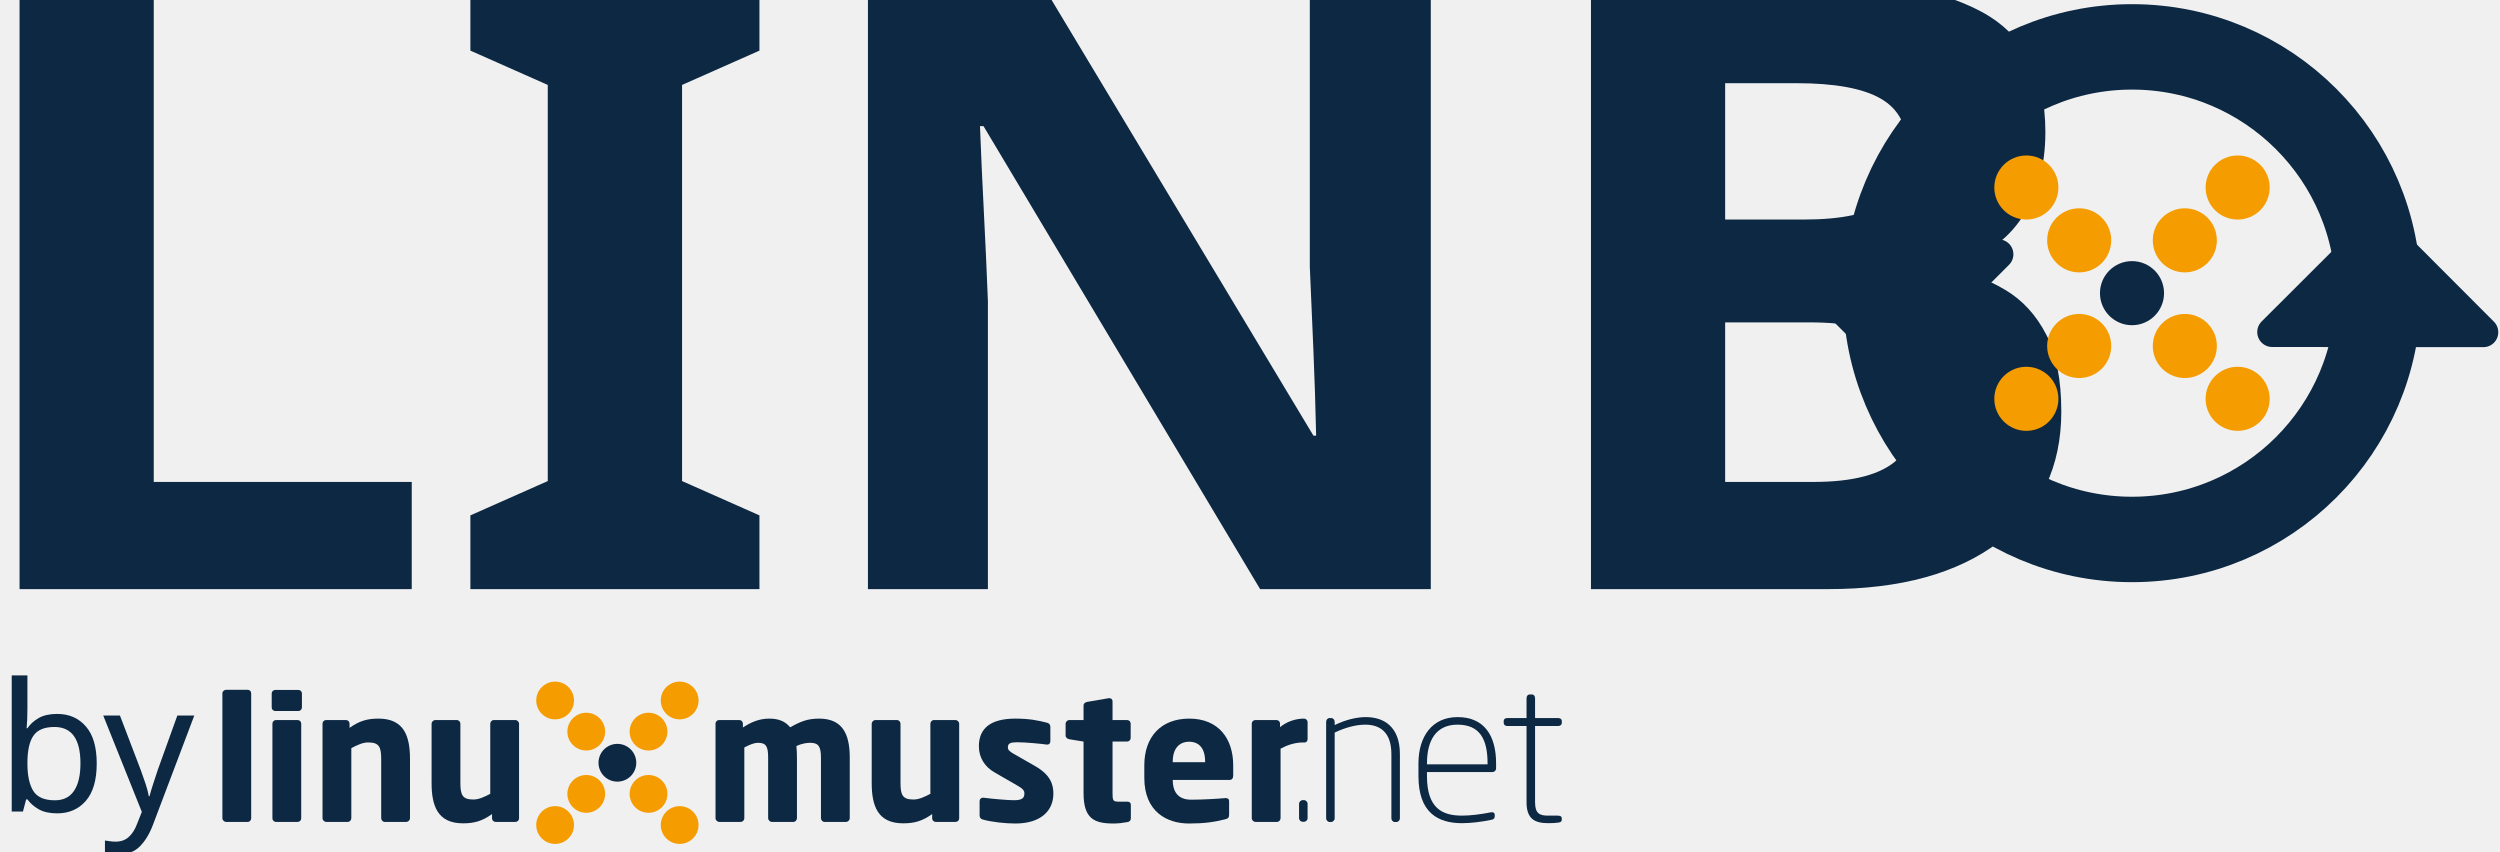
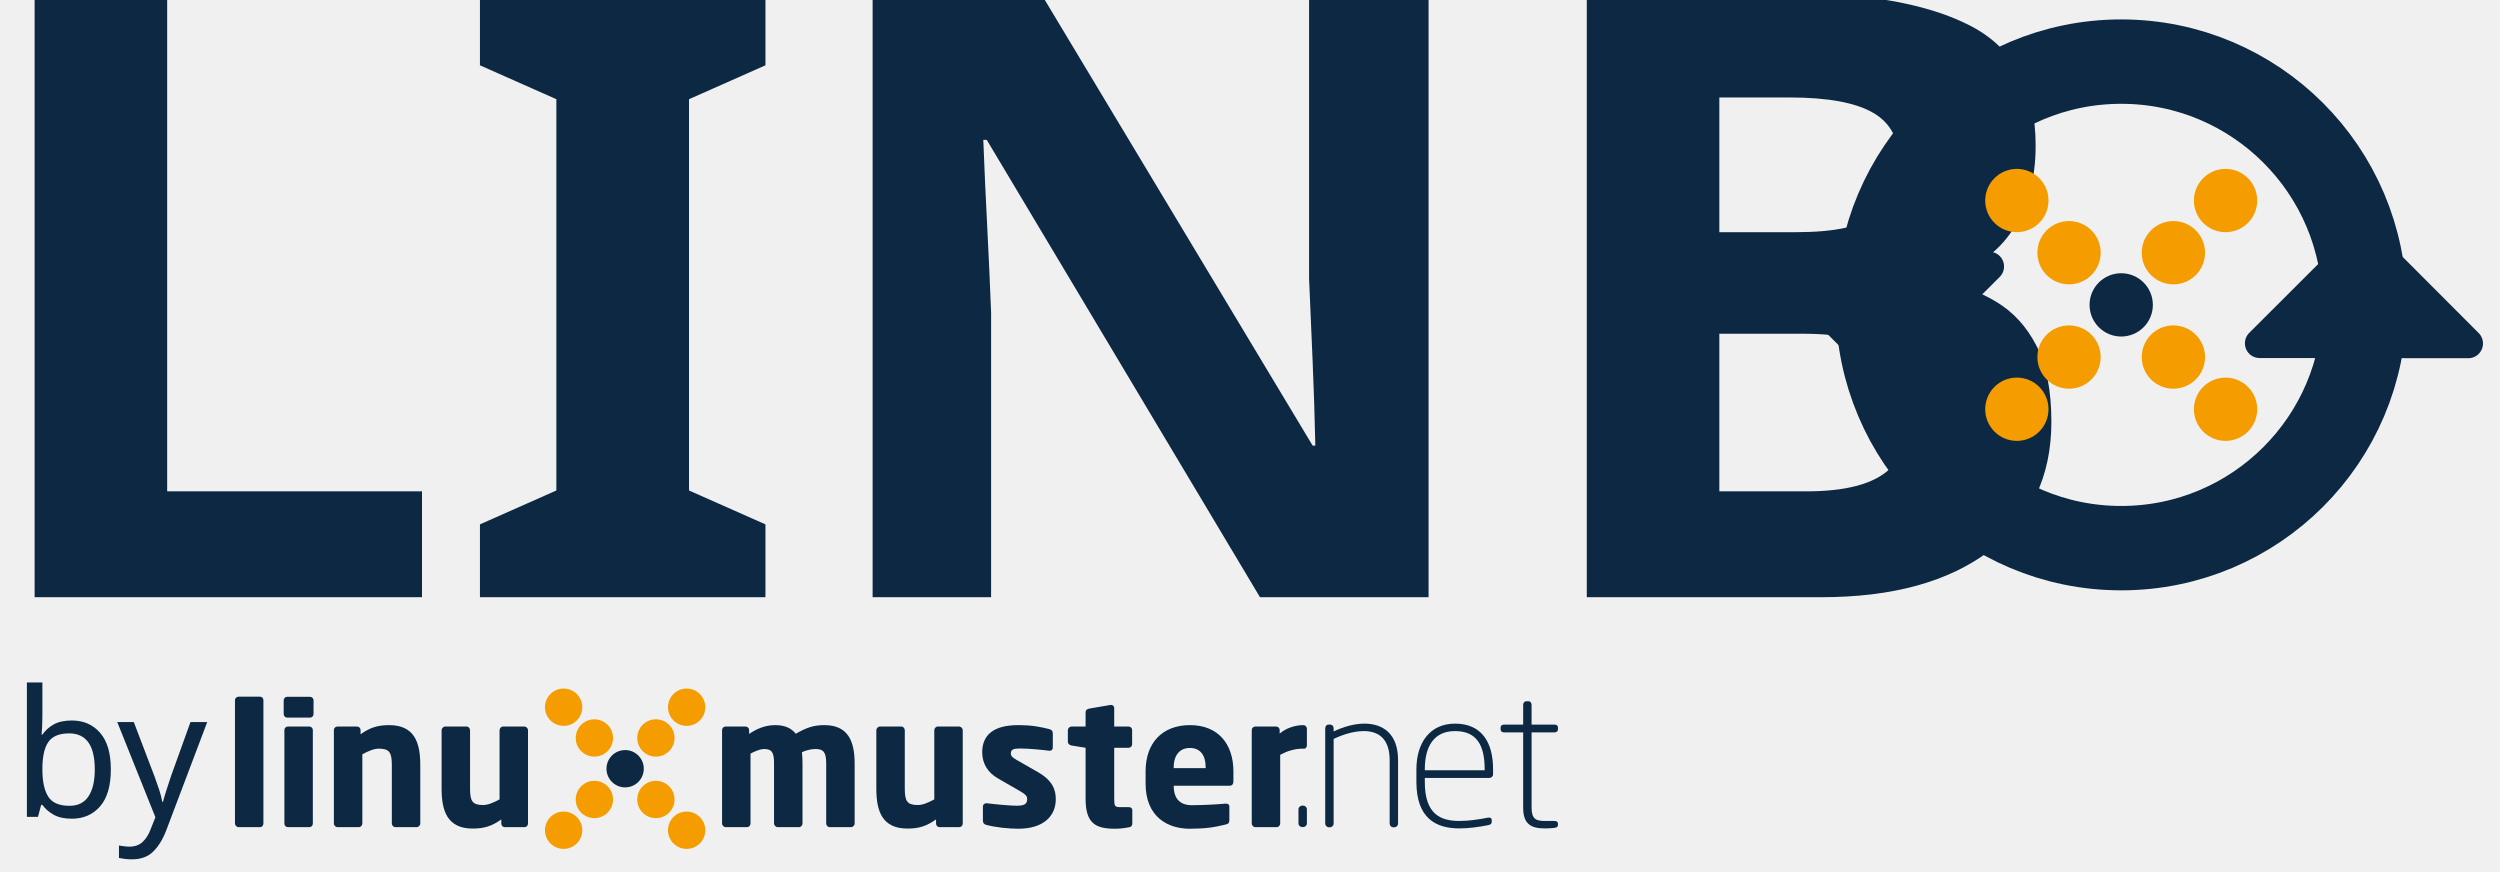
- <svg xmlns="http://www.w3.org/2000/svg" id="svg25" version="1.1" viewBox="146 75 352.173 119.986" height="247.358" width="726.025">
+ <svg xmlns="http://www.w3.org/2000/svg" id="svg25" version="1.1" viewBox="146 75 356.538 124.351" height="256.358" width="735.025">
  <defs id="defs2">
    <marker style="overflow:visible" id="marker1256" refX="0" refY="0" orient="auto">
      <path transform="matrix(0.8,0,0,0.8,10,0)" style="fill:#0c2842;fill-opacity:1;fill-rule:evenodd;stroke:#0c2842;stroke-width:1pt;stroke-opacity:1" d="M 0,0 5,-5 -12.5,0 5,5 Z" id="path1254" />
    </marker>
    <marker style="overflow:visible" id="Arrow1Lstart" refX="0" refY="0" orient="auto">
      <path transform="matrix(0.8,0,0,0.8,10,0)" style="fill:#0c2842;fill-opacity:1;fill-rule:evenodd;stroke:#ffffff;stroke-width:1pt;stroke-opacity:1" d="M 0,0 5,-5 -12.5,0 5,5 Z" id="path978" />
    </marker>
  </defs>
-   <g style="display:inline" transform="translate(-56.67049,-79.8987)" id="g907">
+   <g style="display:inline" transform="translate(-54.48768,-77.71589)" id="g907">
    <g style="display:inline" transform="matrix(1.032791,0,0,1.032791,52.40492,58.83441)" id="g972-2">
      <g style="display:inline" id="Hintergrund-0" transform="matrix(0.2600423,0,0,0.2600423,137.757,166.3229)">
        <g id="g905-2" transform="matrix(1.56959,0,0,1.56959,114.622,48.0914)">
          <circle id="ellipse857-3" cy="55.051" cx="162.65" style="fill:#f59c00;fill-opacity:1;stroke:#ffffff;stroke-width:0.02;stroke-opacity:0" r="6.312" />
          <circle id="ellipse859-7" cy="65.456" cx="173.055" style="fill:#f59c00;fill-opacity:1;stroke:#ffffff;stroke-width:0.02;stroke-opacity:0" r="6.311" />
          <circle id="ellipse861-5" cy="34.242" cx="141.841" style="fill:#f59c00;fill-opacity:1;stroke:#ffffff;stroke-width:0.02;stroke-opacity:0" r="6.311" />
          <circle id="ellipse863-9" cy="23.837" cx="131.436" style="fill:#f59c00;fill-opacity:1;stroke:#ffffff;stroke-width:0.02;stroke-opacity:0" r="6.311" />
          <circle id="ellipse865-2" cy="55.051" cx="141.841" style="fill:#f59c00;fill-opacity:1;stroke:#ffffff;stroke-width:0.02;stroke-opacity:0" r="6.311" />
          <circle id="ellipse867-2" cy="65.456" cx="131.436" style="fill:#f59c00;fill-opacity:1;stroke:#ffffff;stroke-width:0.02;stroke-opacity:0" r="6.311" />
          <circle id="ellipse869-8" cy="34.242" cx="162.65" style="fill:#f59c00;fill-opacity:1;stroke:#ffffff;stroke-width:0.02;stroke-opacity:0" r="6.312" />
          <circle id="ellipse871-9" cy="23.837" cx="173.055" style="fill:#f59c00;fill-opacity:1;stroke:#ffffff;stroke-width:0.02;stroke-opacity:0" r="6.311" />
          <path id="path873-7" d="m 28.741,20.264 c -2.416,0 -4.832,0 -7.248,0 -0.654,0 -1.247,0.536 -1.247,1.188 0,13.905 0,27.811 0,41.716 0,0.652 0.593,1.247 1.247,1.247 2.416,0 4.832,0 7.248,0 0.654,0 1.129,-0.595 1.129,-1.247 0,-13.905 0,-27.811 0,-41.716 0,-0.653 -0.475,-1.188 -1.129,-1.188 0,0 0,0 0,0 z" style="fill:#0c2842;fill-opacity:1;fill-rule:evenodd;stroke:#ffffff;stroke-width:0.02;stroke-opacity:0" />
          <path id="path875-3" d="m 45.639,20.309 c -2.574,0 -5.149,0 -7.723,0 -0.654,0 -1.189,0.535 -1.189,1.188 0,1.558 0,3.116 0,4.674 0,0.654 0.536,1.189 1.189,1.189 2.574,0 5.149,0 7.723,0 0.654,0 1.189,-0.536 1.189,-1.189 0,-1.558 0,-3.116 0,-4.674 10e-4,-0.653 -0.535,-1.188 -1.189,-1.188 z" style="fill:#0c2842;fill-opacity:1;fill-rule:evenodd;stroke:#ffffff;stroke-width:0.02;stroke-opacity:0" />
          <path id="path877-6" d="m 45.403,30.373 c -2.417,0 -4.833,0 -7.25,0 -0.654,0 -1.187,0.535 -1.187,1.188 0,10.555 0,21.111 0,31.666 0,0.654 0.533,1.188 1.187,1.188 2.417,0 4.833,0 7.25,0 0.651,0 1.187,-0.534 1.187,-1.188 0,-10.555 0,-21.111 0,-31.666 0,-0.654 -0.536,-1.188 -1.187,-1.188 0,0 0,0 0,0 z" style="fill:#0c2842;fill-opacity:1;fill-rule:evenodd;stroke:#ffffff;stroke-width:0.02;stroke-opacity:0" />
          <path id="path879-1" d="m 72.425,29.897 c -3.802,0 -6.417,0.772 -9.684,3.089 0,-0.475 0,-0.951 0,-1.426 0,-0.654 -0.536,-1.188 -1.189,-1.188 -2.218,0 -4.436,0 -6.654,0 -0.654,0 -1.187,0.535 -1.187,1.188 0,10.536 0,21.071 0,31.607 0,0.652 0.594,1.247 1.248,1.247 2.396,0 4.793,0 7.189,0 0.651,0 1.187,-0.595 1.187,-1.247 0,-7.803 0,-15.605 0,-23.408 2.02,-1.068 3.863,-1.901 5.585,-1.901 3.624,0 4.396,1.367 4.396,5.525 0,6.595 0,13.19 0,19.785 0,0.652 0.536,1.247 1.189,1.247 2.396,0 4.792,0 7.188,0 0.654,0 1.247,-0.595 1.247,-1.247 0,-6.595 0,-13.19 0,-19.785 C 82.939,35.897 81.039,29.897 72.425,29.897 Z" style="fill:#0c2842;fill-opacity:1;fill-rule:evenodd;stroke:#ffffff;stroke-width:0.02;stroke-opacity:0" />
          <path id="path881-2" d="m 118.137,30.373 c -2.396,0 -4.791,0 -7.187,0 -0.654,0 -1.189,0.594 -1.189,1.248 0,7.803 0,15.605 0,23.408 -2.02,1.069 -3.863,1.901 -5.585,1.901 -3.624,0 -4.396,-1.366 -4.396,-5.526 0,-6.595 0,-13.189 0,-19.784 0,-0.654 -0.536,-1.248 -1.188,-1.248 -2.396,0 -4.793,0 -7.189,0 -0.654,0 -1.248,0.594 -1.248,1.248 0,6.594 0,13.189 0,19.783 0,7.486 1.901,13.487 10.515,13.487 3.802,0 6.417,-0.772 9.684,-3.09 0,0.475 0,0.951 0,1.426 0,0.654 0.536,1.188 1.189,1.188 2.218,0 4.436,0 6.654,0 0.654,0 1.187,-0.534 1.187,-1.188 0,-10.535 0,-21.071 0,-31.606 0,-0.654 -0.593,-1.247 -1.247,-1.247 0,0 0,0 0,0 z" style="fill:#0c2842;fill-opacity:1;fill-rule:evenodd;stroke:#ffffff;stroke-width:0.02;stroke-opacity:0" />
          <path id="path883-9" d="m 219.676,29.897 c -3.86,0 -6.237,0.95 -9.685,2.911 -1.662,-2.02 -3.86,-2.911 -7.008,-2.911 -3.448,0 -6.3,1.306 -8.794,2.97 0,-0.435 0,-0.871 0,-1.306 0,-0.654 -0.536,-1.188 -1.187,-1.188 -2.258,0 -4.516,0 -6.774,0 -0.654,0 -1.187,0.535 -1.187,1.188 0,10.536 0,21.071 0,31.607 0,0.652 0.593,1.247 1.247,1.247 2.397,0 4.793,0 7.19,0 0.651,0 1.187,-0.595 1.187,-1.247 0,-7.882 0,-15.765 0,-23.647 1.841,-0.951 3.387,-1.544 4.516,-1.544 2.731,0 3.445,1.128 3.445,4.93 0,6.754 0,13.507 0,20.261 0,0.652 0.594,1.247 1.248,1.247 2.396,0 4.793,0 7.189,0 0.651,0 1.187,-0.595 1.187,-1.247 0,-6.754 0,-13.507 0,-20.261 0,-1.306 -0.06,-2.673 -0.178,-3.861 1.783,-0.831 3.566,-1.069 4.574,-1.069 2.733,0 3.624,1.128 3.624,4.93 0,6.754 0,13.507 0,20.261 0,0.652 0.536,1.247 1.189,1.247 2.397,0 4.793,0 7.19,0 0.651,0 1.247,-0.595 1.247,-1.247 0,-6.754 0,-13.507 0,-20.261 0,-7.782 -2.376,-13.01 -10.22,-13.01 0,0 0,0 0,0 z" style="fill:#0c2842;fill-opacity:1;fill-rule:evenodd;stroke:#ffffff;stroke-width:0.02;stroke-opacity:0" />
          <path id="path885-3" d="m 265.216,30.373 c -2.396,0 -4.793,0 -7.189,0 -0.653,0 -1.187,0.594 -1.187,1.248 0,7.803 0,15.605 0,23.408 -2.022,1.069 -3.863,1.901 -5.586,1.901 -3.624,0 -4.396,-1.366 -4.396,-5.526 0,-6.595 0,-13.189 0,-19.784 0,-0.654 -0.536,-1.248 -1.189,-1.248 -2.397,0 -4.793,0 -7.19,0 -0.651,0 -1.247,0.594 -1.247,1.248 0,6.594 0,13.189 0,19.783 0,7.486 1.901,13.487 10.517,13.487 3.802,0 6.415,-0.772 9.684,-3.09 0,0.475 0,0.951 0,1.426 0,0.654 0.533,1.188 1.188,1.188 2.218,0 4.436,0 6.654,0 0.653,0 1.188,-0.534 1.188,-1.188 0,-10.535 0,-21.071 0,-31.606 0,-0.654 -0.593,-1.247 -1.247,-1.247 0,0 0,0 0,0 z" style="fill:#0c2842;fill-opacity:1;fill-rule:evenodd;stroke:#ffffff;stroke-width:0.02;stroke-opacity:0" />
          <path id="path887-1" d="m 291.943,45.819 c -2.456,-1.406 -4.913,-2.812 -7.369,-4.218 -1.187,-0.713 -1.84,-1.188 -1.84,-2.08 0,-1.367 0.832,-1.723 3.148,-1.723 3.029,0 8.14,0.534 9.862,0.772 0.058,0 0.118,0 0.179,0 0.594,0 1.009,-0.417 1.009,-1.128 0,-1.604 0,-3.209 0,-4.813 0,-0.713 -0.415,-1.188 -1.13,-1.365 -3.027,-0.773 -5.879,-1.367 -10.574,-1.367 -8.198,0 -12.179,3.208 -12.179,9.208 0,3.863 1.961,6.893 5.288,8.794 2.574,1.485 5.149,2.97 7.723,4.455 1.663,0.95 2.198,1.604 2.198,2.495 0,1.545 -0.653,2.316 -3.506,2.316 -1.9,0 -6.891,-0.415 -10.099,-0.831 -0.061,0 -0.179,0 -0.239,0 -0.712,0 -1.127,0.534 -1.127,1.129 0,1.604 0,3.209 0,4.813 0,0.713 0.415,1.188 1.127,1.366 3.03,0.831 7.547,1.307 10.813,1.307 8.674,0 12.715,-4.396 12.715,-9.981 10e-4,-3.207 -1.068,-6.297 -5.999,-9.149 0,0 0,0 0,0 z" style="fill:#0c2842;fill-opacity:1;fill-rule:evenodd;stroke:#ffffff;stroke-width:0.02;stroke-opacity:0" />
          <path id="path889-9" d="m 322.581,57.642 c -0.97,0 -1.94,0 -2.91,0 -1.783,0 -1.961,-0.415 -1.961,-2.792 0,-5.763 0,-11.526 0,-17.289 1.624,0 3.247,0 4.871,0 0.653,0 1.189,-0.535 1.189,-1.188 0,-1.604 0,-3.208 0,-4.812 0,-0.654 -0.536,-1.188 -1.189,-1.188 -1.624,0 -3.247,0 -4.871,0 0,-2.099 0,-4.199 0,-6.298 0,-0.593 -0.476,-1.01 -1.069,-1.01 -0.061,0 -0.12,0 -0.179,0 -2.416,0.416 -4.831,0.832 -7.247,1.248 -0.654,0.12 -1.189,0.534 -1.189,1.188 0,1.624 0,3.249 0,4.873 -1.584,0 -3.169,0 -4.753,0 -0.654,0 -1.247,0.594 -1.247,1.248 0,1.307 0,2.614 0,3.921 0,0.653 0.593,1.128 1.247,1.248 1.584,0.257 3.169,0.515 4.753,0.772 0,5.742 0,11.485 0,17.227 0,8.437 3.445,10.159 9.98,10.159 1.723,0 2.912,-0.179 4.693,-0.476 0.714,-0.118 1.129,-0.593 1.129,-1.188 0,-1.545 0,-3.089 0,-4.634 0,-0.653 -0.475,-1.009 -1.247,-1.009 0,0 0,0 0,0 z" style="fill:#0c2842;fill-opacity:1;fill-rule:evenodd;stroke:#ffffff;stroke-width:0.02;stroke-opacity:0" />
          <path id="path891-4" d="m 343.359,29.897 c -9.445,0 -15.03,6.059 -15.03,15.625 v 4.158 c 0,11.467 7.723,15.269 14.912,15.269 5.168,0 8.377,-0.476 12.18,-1.426 1.011,-0.237 1.247,-0.654 1.247,-1.604 v -4.514 c 0,-0.654 -0.476,-0.951 -1.129,-0.951 -0.059,0 -0.118,0 -0.179,0 -2.374,0.236 -7.663,0.535 -11.407,0.535 -4.692,0 -6.118,-3.09 -6.118,-6.478 v -0.118 h 18.954 c 0.771,0 1.247,-0.534 1.247,-1.426 v -3.445 c 0,-8.971 -4.932,-15.625 -14.677,-15.625 v 0 m 5.289,14.556 h -10.813 v -0.238 c 0,-4.336 2.198,-6.595 5.467,-6.595 3.327,0 5.347,2.199 5.347,6.595 v 0.238 z" style="fill:#0c2842;fill-opacity:1;fill-rule:evenodd;stroke:#ffffff;stroke-width:0.02;stroke-opacity:0" />
          <path id="path893-7" d="m 381.705,29.897 c -2.852,0 -5.821,1.01 -8.02,2.852 0,-0.396 0,-0.792 0,-1.188 0,-0.654 -0.535,-1.188 -1.189,-1.188 -2.356,0 -4.713,0 -7.069,0 -0.653,0 -1.189,0.535 -1.189,1.188 0,10.536 0,21.071 0,31.607 0,0.652 0.597,1.247 1.25,1.247 2.396,0 4.792,0 7.188,0 0.653,0 1.189,-0.595 1.189,-1.247 0,-7.743 0,-15.487 0,-23.23 2.198,-1.188 4.753,-2.08 7.662,-2.08 0.159,0 0.317,0 0.476,0 0.535,0 0.893,-0.594 0.893,-1.129 0,-1.881 0,-3.762 0,-5.643 -0.001,-0.654 -0.537,-1.189 -1.191,-1.189 0,0 0,0 0,0 z" style="fill:#0c2842;fill-opacity:1;fill-rule:evenodd;stroke:#ffffff;stroke-width:0.02;stroke-opacity:0" />
          <circle id="ellipse895-8" cy="44.646" cx="152.246" style="fill:#0c2842;fill-opacity:1;stroke:#ffffff;stroke-width:0.02;stroke-opacity:0" r="6.311" />
          <path id="path897-4" d="m 381.667,57.13 c -0.13,0 -0.259,0 -0.389,0 -0.646,0 -1.23,0.581 -1.23,1.229 0,1.595 0,3.191 0,4.786 0,0.712 0.584,1.229 1.23,1.229 0.13,0 0.259,0 0.389,0 0.646,0 1.228,-0.518 1.228,-1.229 0,-1.595 0,-3.191 0,-4.786 0,-0.648 -0.582,-1.229 -1.228,-1.229 0,0 0,0 0,0 z" style="fill:#0c2842;fill-opacity:1;fill-rule:evenodd;stroke:#ffffff;stroke-width:0.02;stroke-opacity:0" />
          <path id="path899-5" d="m 402.356,29.389 c -3.363,0 -7.05,1.035 -10.413,2.653 0,-0.345 0,-0.69 0,-1.035 0,-0.712 -0.453,-1.294 -1.165,-1.294 -0.172,0 -0.345,0 -0.517,0 -0.712,0 -1.165,0.583 -1.165,1.294 0,10.738 0,21.476 0,32.214 0,0.646 0.581,1.229 1.228,1.229 0.13,0 0.259,0 0.389,0 0.646,0 1.23,-0.583 1.23,-1.229 0,-9.552 0,-19.105 0,-28.657 3.233,-1.552 6.922,-2.651 10.22,-2.651 4.853,0 8.734,2.457 8.734,9.833 0,7.159 0,14.317 0,21.476 0,0.646 0.516,1.229 1.162,1.229 0.151,0 0.303,0 0.454,0 0.712,0 1.228,-0.583 1.228,-1.229 0,-7.159 0,-14.317 0,-21.476 0,-8.992 -5.175,-12.357 -11.385,-12.357 0,0 0,0 0,0 z" style="fill:#0c2842;fill-opacity:1;fill-rule:evenodd;stroke:#ffffff;stroke-width:0.02;stroke-opacity:0" />
          <path id="path901-0" d="m 433.011,29.389 c -8.539,0 -13.067,6.534 -13.067,15.461 v 4.27 c 0,12.226 6.533,15.72 14.556,15.72 2.909,0 6.596,-0.454 9.701,-1.101 0.973,-0.194 1.23,-0.518 1.23,-1.229 v -0.452 c 0,-0.841 -0.712,-0.971 -1.358,-0.841 -3.17,0.646 -6.729,1.099 -9.573,1.099 -6.471,0 -11.711,-2.328 -11.711,-13.195 v -1.358 h 21.865 c 0.647,0 1.229,-0.518 1.229,-1.229 V 44.788 C 445.882,35.6 441.938,29.389 433.011,29.389 m 10.026,15.785 h -20.249 v -0.323 c 0,-7.698 3.042,-12.938 10.223,-12.938 7.31,0 10.026,4.722 10.026,12.873 z" style="fill:#0c2842;fill-opacity:1;fill-rule:evenodd;stroke:#ffffff;stroke-width:0.02;stroke-opacity:0" />
          <path id="path903-3" d="m 466.609,32.365 c 0.712,0 1.229,-0.388 1.229,-1.035 0,-0.216 0,-0.431 0,-0.647 0,-0.647 -0.517,-0.971 -1.229,-0.971 -2.566,0 -5.132,0 -7.698,0 0,-2.221 0,-4.441 0,-6.662 0,-0.646 -0.389,-1.229 -1.035,-1.229 -0.237,0 -0.475,0 -0.712,0 -0.712,0 -1.1,0.583 -1.1,1.229 0,2.221 0,4.442 0,6.663 -2.134,0 -4.269,0 -6.403,0 -0.712,0 -1.229,0.323 -1.229,0.971 0,0.216 0,0.431 0,0.647 0,0.646 0.517,1.035 1.229,1.035 2.134,0 4.269,0 6.403,0 0,8.496 0,16.991 0,25.487 0,5.563 2.719,6.987 7.31,6.987 1.101,0 2.394,-0.065 3.363,-0.194 0.907,-0.129 1.101,-0.518 1.101,-1.035 0,-0.13 0,-0.259 0,-0.389 0,-0.581 -0.389,-0.906 -1.358,-0.906 -1.035,0 -2.07,0 -3.105,0 -2.847,0 -4.463,-0.581 -4.463,-4.463 0,-8.496 0,-16.992 0,-25.488 2.566,0 5.131,0 7.697,0 0,0 0,0 0,0 z" style="fill:#0c2842;fill-opacity:1;fill-rule:evenodd;stroke:#ffffff;stroke-width:0.02;stroke-opacity:0" />
        </g>
      </g>
      <text xml:space="preserve" style="font-style:normal;font-weight:normal;font-size:24.415px;line-height:19.862px;font-family:sans-serif;letter-spacing:0px;word-spacing:0px;fill:#0c2842;fill-opacity:1;stroke:none;stroke-width:0.61" x="145.014" y="203.707" id="text942-6">
        <tspan id="tspan940-1" x="145.014" y="203.707" style="font-style:normal;font-variant:normal;font-weight:300;font-stretch:normal;font-family:'Titillium Web';-inkscape-font-specification:'Titillium Web Light';fill:#0c2842;fill-opacity:1;stroke-width:0.61">by</tspan>
      </text>
    </g>
    <text xml:space="preserve" style="font-style:normal;font-weight:normal;font-size:123.017px;line-height:100.08px;font-family:sans-serif;letter-spacing:0px;word-spacing:0px;display:inline;fill:#0c2842;fill-opacity:1;stroke:none;stroke-width:3.075" x="190.644" y="242.256" id="text849-6" transform="scale(1.018358,0.9819731)">
      <tspan x="190.644" y="242.256" style="font-style:normal;font-variant:normal;font-weight:600;font-stretch:normal;font-family:'Titillium Web';-inkscape-font-specification:'Titillium Web Semi-Bold';fill:#0c2842;fill-opacity:1;stroke-width:3.075" id="tspan888">LINB</tspan>
    </text>
    <g style="display:inline" id="g867" transform="matrix(0.454927,0,0,0.454927,381.8829,106.6762)">
      <g style="display:none" transform="matrix(2.231198,0,0,2.231171,-120.9168,-32.40733)" id="Hintergrund-5">
        <g style="display:inline" id="g22-3">
          <circle r="6.312" id="ellipse4-5" cy="113.125" cx="183.925" style="fill:#f59c00;fill-opacity:1;stroke:#ffffff;stroke-width:0.02;stroke-opacity:0" />
          <circle r="6.311" id="ellipse8-2" cy="92.316" cx="163.116" style="fill:#f59c00;fill-opacity:1;stroke:#ffffff;stroke-width:0.02;stroke-opacity:0" />
          <circle r="6.311" id="ellipse12-1" cy="113.125" cx="163.116" style="fill:#f59c00;fill-opacity:1;stroke:#ffffff;stroke-width:0.02;stroke-opacity:0" />
          <circle r="6.312" id="ellipse16-7" cy="92.316" cx="183.925" style="fill:#f59c00;fill-opacity:1;stroke:#ffffff;stroke-width:0.02;stroke-opacity:0" />
          <circle r="6.311" id="ellipse20-9" cy="102.72" cx="173.521" style="fill:#0c2842;fill-opacity:1;stroke:#ffffff;stroke-width:0.02;stroke-opacity:0" />
        </g>
      </g>
      <path id="rect973" d="m 159.498,184.684 65.392,0.053 -32.722,32.669 z" style="display:inline;fill:#0c2842;fill-opacity:1;stroke:#0c2842;stroke-width:9.248;stroke-linecap:round;stroke-linejoin:round;stroke-miterlimit:3.7;stroke-dasharray:none;stroke-opacity:1" />
      <circle r="76.263" cy="196.78" cx="266.243" id="path976" style="display:inline;fill:none;fill-opacity:1;stroke:#0c2842;stroke-width:26.453;stroke-linecap:round;stroke-linejoin:miter;stroke-miterlimit:4;stroke-dasharray:none;stroke-opacity:1" />
      <path id="rect973-3" d="m 375.037,208.876 -65.392,-0.053 32.722,-32.669 z" style="display:inline;fill:#0c2842;fill-opacity:1;stroke:#0c2842;stroke-width:9.248;stroke-linecap:round;stroke-linejoin:round;stroke-miterlimit:3.7;stroke-dasharray:none;stroke-opacity:1" />
      <g style="display:inline" transform="matrix(1.572043,0,0,1.572062,-6.538838,35.29665)" id="Hintergrund-3">
        <g id="g888">
          <circle r="6.312" style="fill:#f59c00;fill-opacity:1;stroke:#ffffff;stroke-width:0.02;stroke-opacity:0" cx="183.925" cy="113.125" id="ellipse870" />
          <circle r="6.311" style="fill:#f59c00;fill-opacity:1;stroke:#ffffff;stroke-width:0.02;stroke-opacity:0" cx="194.33" cy="123.53" id="ellipse872" />
          <circle r="6.311" style="fill:#f59c00;fill-opacity:1;stroke:#ffffff;stroke-width:0.02;stroke-opacity:0" cx="163.116" cy="92.316" id="ellipse874" />
          <circle r="6.311" style="fill:#f59c00;fill-opacity:1;stroke:#ffffff;stroke-width:0.02;stroke-opacity:0" cx="152.711" cy="81.911" id="ellipse876" />
          <circle r="6.311" style="fill:#f59c00;fill-opacity:1;stroke:#ffffff;stroke-width:0.02;stroke-opacity:0" cx="163.116" cy="113.125" id="ellipse878" />
          <circle r="6.311" style="fill:#f59c00;fill-opacity:1;stroke:#ffffff;stroke-width:0.02;stroke-opacity:0" cx="152.711" cy="123.53" id="ellipse880" />
          <circle r="6.312" style="fill:#f59c00;fill-opacity:1;stroke:#ffffff;stroke-width:0.02;stroke-opacity:0" cx="183.925" cy="92.316" id="ellipse882" />
          <circle r="6.311" style="fill:#f59c00;fill-opacity:1;stroke:#ffffff;stroke-width:0.02;stroke-opacity:0" cx="194.33" cy="81.911" id="ellipse884" />
          <circle r="6.311" style="fill:#0c2842;fill-opacity:1;stroke:#ffffff;stroke-width:0.02;stroke-opacity:0" cx="173.521" cy="102.72" id="ellipse886" />
        </g>
      </g>
    </g>
  </g>
</svg>
